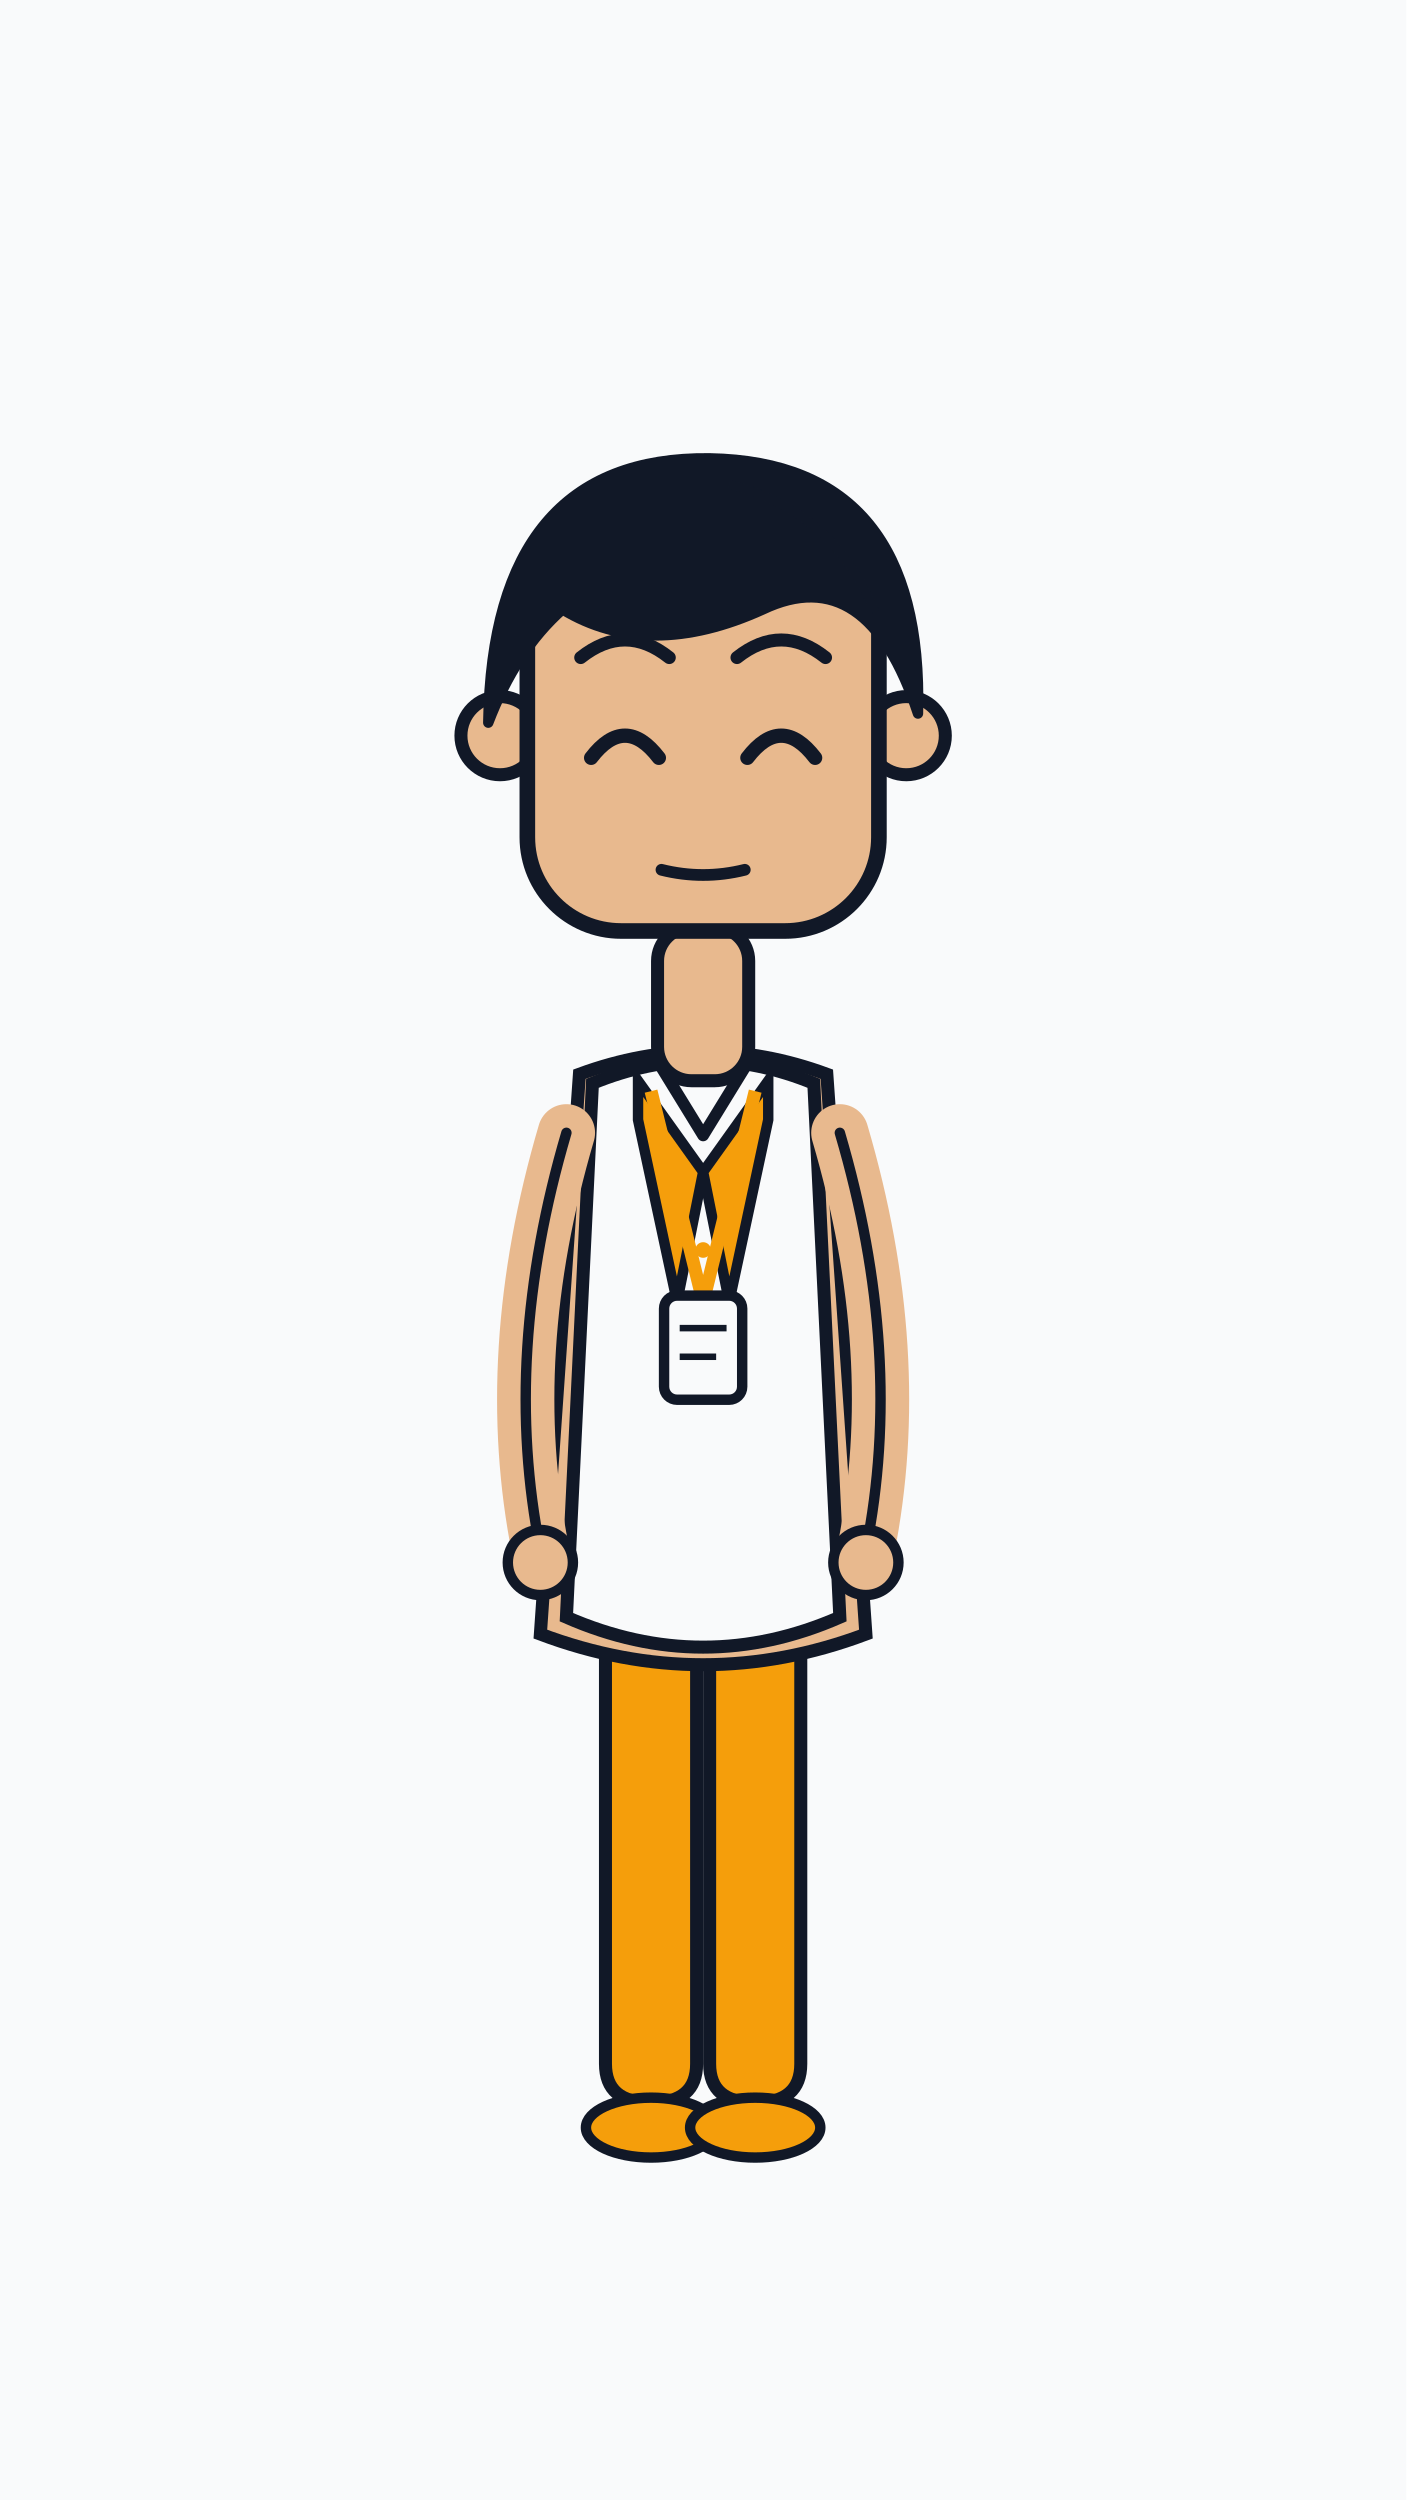
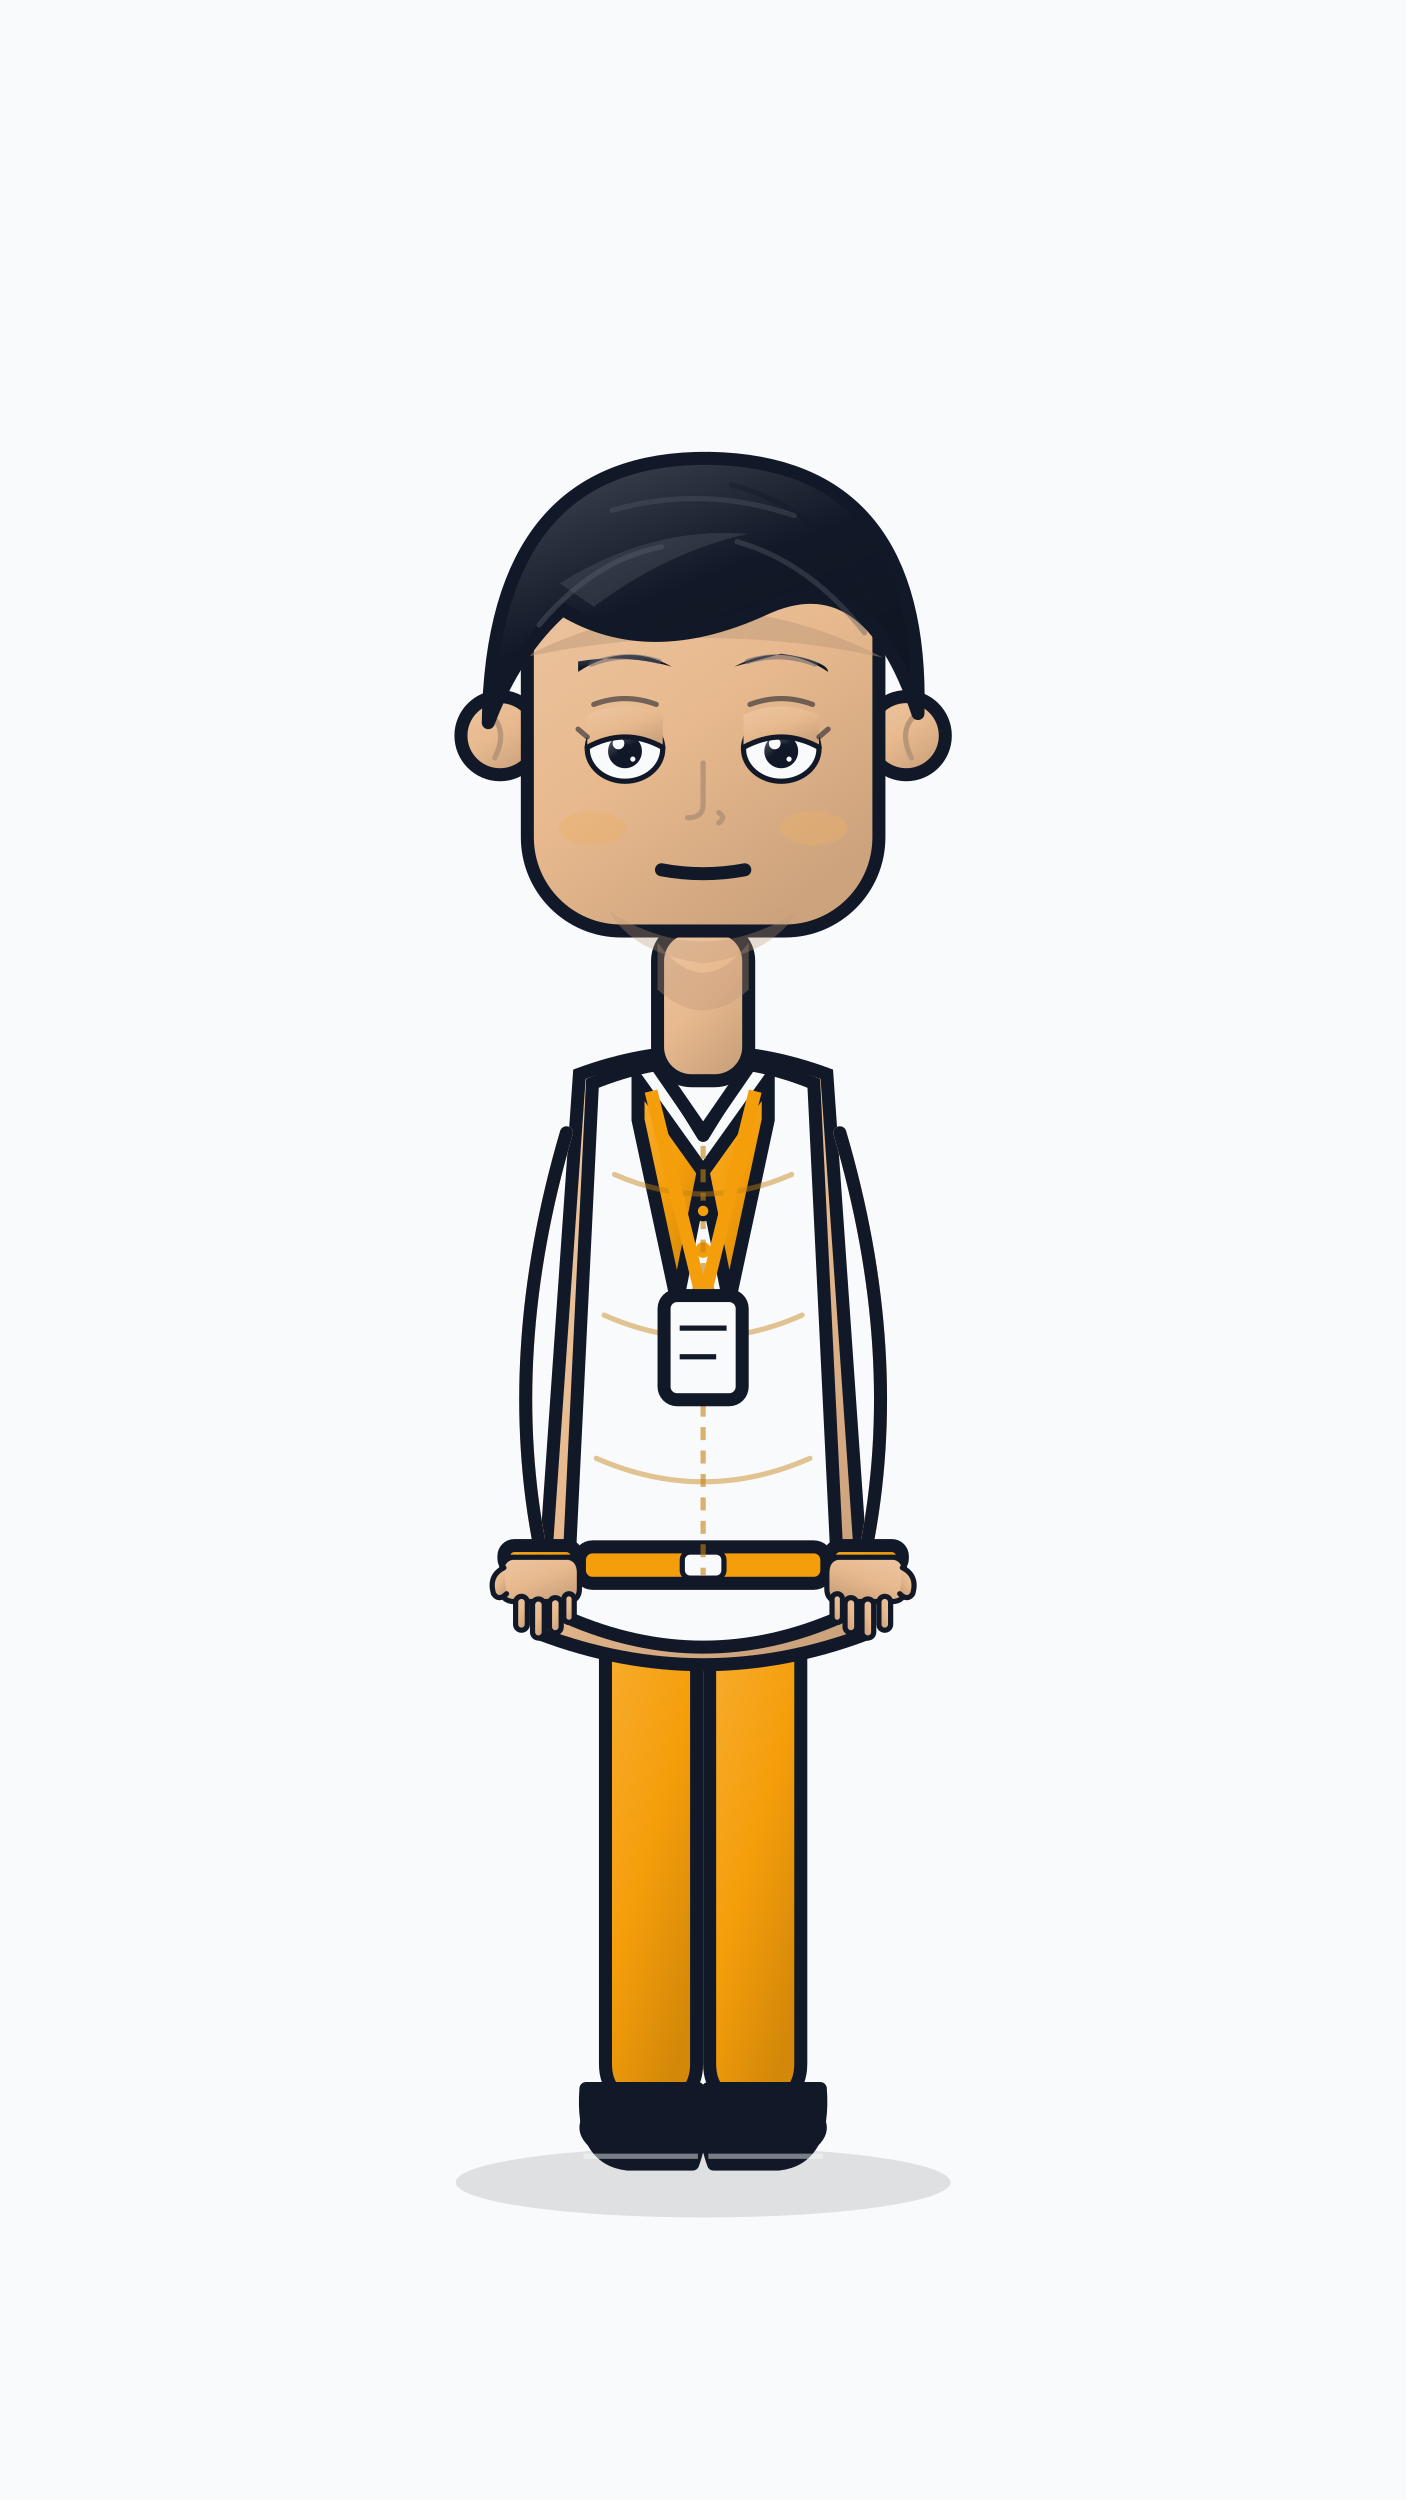
<svg xmlns="http://www.w3.org/2000/svg" width="1080" height="1920" viewBox="0 0 1080 1920">
  <g id="preview-background">
    <rect width="1080" height="1920" fill="#F9FAFB" />
  </g>
  <g id="character">
+     <defs>
+       <linearGradient id="grad-skin-creator-01-candidate-02" x1="0" y1="0" x2="0.65" y2="1">
+         <stop offset="0%" stop-color="#ECC6A2" />
+         <stop offset="55%" stop-color="#E8B98E" />
+         <stop offset="100%" stop-color="#CCA37D" />
+       </linearGradient>
+       <linearGradient id="grad-hair-creator-01-candidate-02" x1="0" y1="0" x2="0.65" y2="1">
+         <stop offset="0%" stop-color="#454B57" />
+         <stop offset="55%" stop-color="#111827" />
+         <stop offset="100%" stop-color="#0F1623" />
+       </linearGradient>
+       <linearGradient id="grad-outfit-creator-01-candidate-02" x1="0" y1="0" x2="0.65" y2="1">
+         <stop offset="0%" stop-color="#F7AE32" />
+         <stop offset="55%" stop-color="#F59E0B" />
+         <stop offset="100%" stop-color="#D38809" />
+       </linearGradient>
+       <linearGradient id="grad-iris-creator-01-candidate-02" x1="0" y1="0" x2="0.65" y2="1">
+         <stop offset="0%" stop-color="#646973" />
+         <stop offset="55%" stop-color="#111827" />
+         <stop offset="100%" stop-color="#111827" />
+       </linearGradient>
+     </defs>
+     <g id="ground_shadow">
+       <ellipse cx="540" cy="1676" rx="190" ry="27" fill="#111827" opacity="0.12" />
+     </g>
    <g id="body">
-       <path d="M465 1240 L465 1585 Q465 1615 500 1615 Q535 1615 535 1585 L535 1240 Z" fill="#F59E0B" stroke="#111827" stroke-width="10" />
-       <path d="M545 1240 L545 1585 Q545 1615 580 1615 Q615 1615 615 1585 L615 1240 Z" fill="#F59E0B" stroke="#111827" stroke-width="10" />
-       <ellipse cx="500" cy="1634" rx="50" ry="23" fill="#F59E0B" stroke="#111827" stroke-width="8" />
-       <ellipse cx="580" cy="1634" rx="50" ry="23" fill="#F59E0B" stroke="#111827" stroke-width="8" />
-       <path d="M445 825 Q540 790 635 825 L665 1255 Q540 1302 415 1255 Z" fill="#E8B98E" stroke="#111827" stroke-width="10" />
+       <path d="M465 1240 L465 1585 Q465 1615 500 1615 Q535 1615 535 1585 L535 1240 Z" fill="url(#grad-outfit-creator-01-candidate-02)" stroke="#111827" stroke-width="10" />
+       <path d="M545 1240 L545 1585 Q545 1615 580 1615 Q615 1615 615 1585 L615 1240 Z" fill="url(#grad-outfit-creator-01-candidate-02)" stroke="#111827" stroke-width="10" />
+       <ellipse cx="500" cy="1634" rx="50" ry="23" fill="#F59E0B" stroke="#111827" stroke-width="10" />
+       <ellipse cx="580" cy="1634" rx="50" ry="23" fill="#F59E0B" stroke="#111827" stroke-width="10" />
+       <path d="M445 825 Q540 790 635 825 L665 1255 Q540 1302 415 1255 Z" fill="url(#grad-skin-creator-01-candidate-02)" stroke="#111827" stroke-width="10" />
+     </g>
+     <g id="shoes">
+       <path d="M450 1604 Q446 1658 482 1662 L532 1662 Q542 1634 536 1604 Z" fill="#111827" stroke="#111827" stroke-width="10" stroke-linejoin="round" />
+       <path d="M544 1604 Q538 1634 548 1662 L598 1662 Q634 1658 630 1604 Z" fill="#111827" stroke="#111827" stroke-width="10" stroke-linejoin="round" />
+       <path d="M448 1656 L536 1656" fill="none" stroke="#F9FAFB" stroke-width="4" opacity="0.45" />
+       <path d="M544 1656 L632 1656" fill="none" stroke="#F9FAFB" stroke-width="4" opacity="0.45" />
    </g>
    <g id="outfit">
      <path d="M455 832 Q540 797 625 832 L645 1242 Q540 1288 435 1242 Z" fill="#F9FAFB" stroke="#111827" stroke-width="10" />
-       <path d="M505 815 L540 872 L575 815" fill="none" stroke="#111827" stroke-width="9" stroke-linejoin="round" />
-       <path d="M490 830 L540 900 L520 1000 L490 860 Z" fill="#F59E0B" stroke="#111827" stroke-width="8" />
-       <path d="M590 830 L540 900 L560 1000 L590 860 Z" fill="#F59E0B" stroke="#111827" stroke-width="8" />
+       <path d="M505 815 L540 872 L575 815" fill="none" stroke="#111827" stroke-width="10" stroke-linejoin="round" />
+       <path d="M490 830 L540 900 L520 1000 L490 860 Z" fill="url(#grad-outfit-creator-01-candidate-02)" stroke="#111827" stroke-width="10" />
+       <path d="M590 830 L540 900 L560 1000 L590 860 Z" fill="url(#grad-outfit-creator-01-candidate-02)" stroke="#111827" stroke-width="10" />
      <circle cx="540" cy="960" r="6" fill="#F59E0B" />
      <circle cx="540" cy="1020" r="6" fill="#F59E0B" />
    </g>
+     <g id="folds">
+       <path d="M472 902 Q540 932 608 902" fill="none" stroke="#C38111" stroke-width="4" opacity="0.45" stroke-linecap="round" />
+       <path d="M464 1010 Q540 1044 616 1010" fill="none" stroke="#C38111" stroke-width="4" opacity="0.45" stroke-linecap="round" />
+       <path d="M458 1120 Q540 1156 622 1120" fill="none" stroke="#C38111" stroke-width="4" opacity="0.45" stroke-linecap="round" />
+       <path d="M470 1200 Q540 1228 610 1200" fill="none" stroke="#C38111" stroke-width="4" opacity="0.45" stroke-linecap="round" />
+     </g>
+     <g id="belt">
+       <rect x="445" y="1188" width="190" height="28" rx="10" fill="#F59E0B" stroke="#111827" stroke-width="10" />
+       <rect x="524" y="1192" width="32" height="20" rx="6" fill="#F9FAFB" stroke="#111827" stroke-width="4" />
+     </g>
+     <g id="collar">
+       <path d="M500 812 L540 870 L580 812 L560 800 Q540 818 520 800 Z" fill="#F9FAFB" stroke="#111827" stroke-width="10" stroke-linejoin="round" />
+     </g>
+     <g id="placket">
+       <path d="M540 880 L540 1210" fill="none" stroke="#C38111" stroke-width="4" stroke-dasharray="10 8" opacity="0.60" />
+       <circle cx="540" cy="930" r="6" fill="#F59E0B" stroke="#111827" stroke-width="4" />
+       <circle cx="540" cy="990" r="6" fill="#F59E0B" stroke="#111827" stroke-width="4" />
+       <circle cx="540" cy="1050" r="6" fill="#F59E0B" stroke="#111827" stroke-width="4" />
+     </g>
    <g id="arms">
-       <path d="M435 870 Q385 1040 415 1190" fill="none" stroke="#E8B98E" stroke-width="44" stroke-linecap="round" />
-       <path d="M435 870 Q385 1040 415 1190" fill="none" stroke="#111827" stroke-width="8" stroke-linecap="round" />
-       <circle cx="415" cy="1200" r="25" fill="#E8B98E" stroke="#111827" stroke-width="8" />
-       <path d="M645 870 Q695 1040 665 1190" fill="none" stroke="#E8B98E" stroke-width="44" stroke-linecap="round" />
-       <path d="M645 870 Q695 1040 665 1190" fill="none" stroke="#111827" stroke-width="8" stroke-linecap="round" />
-       <circle cx="665" cy="1200" r="25" fill="#E8B98E" stroke="#111827" stroke-width="8" />
+       <path d="M435 870 Q385 1040 415 1190" fill="none" stroke="#E8B98E" stroke-width="10" stroke-linecap="round" />
+       <path d="M435 870 Q385 1040 415 1190" fill="none" stroke="#111827" stroke-width="10" stroke-linecap="round" />
+       <path d="M645 870 Q695 1040 665 1190" fill="none" stroke="#E8B98E" stroke-width="10" stroke-linecap="round" />
+       <path d="M645 870 Q695 1040 665 1190" fill="none" stroke="#111827" stroke-width="10" stroke-linecap="round" />
+     </g>
+     <g id="cuffs">
+       <g transform="translate(415,1196)">
+         <rect x="-28" y="-9" width="56" height="18" rx="8" fill="url(#grad-outfit-creator-01-candidate-02)" stroke="#111827" stroke-width="10" />
+       </g>
+       <g transform="translate(665,1196) rotate(0)">
+         <rect x="-28" y="-9" width="56" height="18" rx="8" fill="url(#grad-outfit-creator-01-candidate-02)" stroke="#111827" stroke-width="10" />
+       </g>
+     </g>
+     <g id="hands">
+       <g transform="translate(415,1200)">
+         <path d="M-22 -4 Q-30 -2 -30 8 L-30 20 Q-30 30 -20 30 L20 30 Q30 30 30 20 L30 8 Q30 -2 22 -4 Z" fill="url(#grad-skin-creator-01-candidate-02)" stroke="#111827" stroke-width="4" stroke-linejoin="round" />
+         <rect x="-19" y="26" width="9" height="26" rx="4.5" fill="url(#grad-skin-creator-01-candidate-02)" stroke="#111827" stroke-width="4" />
+         <rect x="-6" y="28" width="9" height="30" rx="4.5" fill="url(#grad-skin-creator-01-candidate-02)" stroke="#111827" stroke-width="4" />
+         <rect x="7" y="27" width="9" height="27" rx="4.5" fill="url(#grad-skin-creator-01-candidate-02)" stroke="#111827" stroke-width="4" />
+         <rect x="18" y="24" width="8" height="22" rx="4" fill="url(#grad-skin-creator-01-candidate-02)" stroke="#111827" stroke-width="4" />
+         <path d="M-28 4 Q-40 10 -36 24 Q-32 30 -26 24" fill="url(#grad-skin-creator-01-candidate-02)" stroke="#111827" stroke-width="4" stroke-linecap="round" />
+       </g>
+       <g transform="translate(665,1200) rotate(0) scale(-1,1)">
+         <path d="M-22 -4 Q-30 -2 -30 8 L-30 20 Q-30 30 -20 30 L20 30 Q30 30 30 20 L30 8 Q30 -2 22 -4 Z" fill="url(#grad-skin-creator-01-candidate-02)" stroke="#111827" stroke-width="4" stroke-linejoin="round" />
+         <rect x="-19" y="26" width="9" height="26" rx="4.5" fill="url(#grad-skin-creator-01-candidate-02)" stroke="#111827" stroke-width="4" />
+         <rect x="-6" y="28" width="9" height="30" rx="4.5" fill="url(#grad-skin-creator-01-candidate-02)" stroke="#111827" stroke-width="4" />
+         <rect x="7" y="27" width="9" height="27" rx="4.5" fill="url(#grad-skin-creator-01-candidate-02)" stroke="#111827" stroke-width="4" />
+         <rect x="18" y="24" width="8" height="22" rx="4" fill="url(#grad-skin-creator-01-candidate-02)" stroke="#111827" stroke-width="4" />
+         <path d="M-28 4 Q-40 10 -36 24 Q-32 30 -26 24" fill="url(#grad-skin-creator-01-candidate-02)" stroke="#111827" stroke-width="4" stroke-linecap="round" />
+       </g>
    </g>
    <g id="neck">
-       <rect x="505" y="712" width="70" height="118" rx="26" fill="#E8B98E" stroke="#111827" stroke-width="10" />
+       <rect x="505" y="712" width="70" height="118" rx="26" fill="url(#grad-skin-creator-01-candidate-02)" stroke="#111827" stroke-width="10" />
+       <path d="M505 724 Q540 770 575 724 L575 760 Q540 792 505 760 Z" fill="#B99677" opacity="0.35" />
    </g>
    <g id="head">
-       <circle cx="384" cy="565" r="30" fill="#E8B98E" stroke="#111827" stroke-width="10" />
-       <circle cx="696" cy="565" r="30" fill="#E8B98E" stroke="#111827" stroke-width="10" />
-       <rect x="405" y="405" width="270" height="310" rx="72" fill="#E8B98E" stroke="#111827" stroke-width="12" />
+       <circle cx="384" cy="565" r="30" fill="url(#grad-skin-creator-01-candidate-02)" stroke="#111827" stroke-width="10" />
+       <circle cx="696" cy="565" r="30" fill="url(#grad-skin-creator-01-candidate-02)" stroke="#111827" stroke-width="10" />
+       <rect x="405" y="405" width="270" height="310" rx="72" fill="url(#grad-skin-creator-01-candidate-02)" stroke="#111827" stroke-width="10" />
+     </g>
+     <g id="ears">
+       <path d="M378 550 Q390 562 380 582" fill="none" stroke="#B99677" stroke-width="4" stroke-linecap="round" />
+       <path d="M702 550 Q690 562 700 582" fill="none" stroke="#B99677" stroke-width="4" stroke-linecap="round" />
+     </g>
+     <g id="jaw_shadow">
+       <path d="M468 700 Q540 746 612 700 Q594 732 540 740 Q486 732 468 700 Z" fill="#B99677" opacity="0.32" />
+     </g>
+     <g id="hairline_shadow">
+       <path d="M402 505 Q470 470 540 468 Q610 470 678 505 Q610 490 540 490 Q470 490 402 505 Z" fill="#B99677" opacity="0.45" />
    </g>
    <g id="hair">
-       <path d="M375 555 Q378 350 545 352 Q710 355 705 548 Q666 430 586 468 Q498 508 432 468 Q396 500 375 555 Z" fill="#111827" stroke="#111827" stroke-width="8" stroke-linejoin="round" />
-       <path d="M560 372 Q640 392 672 470" fill="none" stroke="#111827" stroke-width="7" opacity="0.4" />
+       <path d="M375 555 Q378 350 545 352 Q710 355 705 548 Q666 430 586 468 Q498 508 432 468 Q396 500 375 555 Z" fill="url(#grad-hair-creator-01-candidate-02)" stroke="#111827" stroke-width="10" stroke-linejoin="round" />
+       <path d="M560 372 Q640 392 672 470" fill="none" stroke="#111827" stroke-width="4" opacity="0.4" />
+     </g>
+     <g id="hair_strands">
+       <path d="M414 480 Q456 430 508 420" fill="none" stroke="#575C67" stroke-width="4" opacity="0.45" stroke-linecap="round" />
+       <path d="M566 416 Q622 432 664 486" fill="none" stroke="#575C67" stroke-width="4" opacity="0.40" stroke-linecap="round" />
+       <path d="M470 392 Q540 372 610 396" fill="none" stroke="#575C67" stroke-width="4" opacity="0.35" stroke-linecap="round" />
+     </g>
+     <g id="hair_highlight">
+       <path d="M430 448 Q500 404 574 410 Q512 424 456 466 Z" fill="#575C67" opacity="0.35" />
    </g>
    <g id="brows">
-       <path d="M446 505 Q480 478 514 505" fill="none" stroke="#111827" stroke-width="10" stroke-linecap="round" />
-       <path d="M566 505 Q600 478 634 505" fill="none" stroke="#111827" stroke-width="10" stroke-linecap="round" />
+       <path d="M444 516 Q480 492 516 512 Q480 502 444 508 Z" fill="url(#grad-hair-creator-01-candidate-02)" />
+       <path d="M564 512 Q600 492 636 516 Q636 508 600 502 Z" fill="url(#grad-hair-creator-01-candidate-02)" />
+     </g>
+     <g id="brow_detail">
+       <path d="M454 510 Q480 500 506 508" fill="none" stroke="#575C67" stroke-width="4" opacity="0.5" stroke-linecap="round" />
+       <path d="M574 508 Q600 500 626 510" fill="none" stroke="#575C67" stroke-width="4" opacity="0.5" stroke-linecap="round" />
    </g>
    <g id="eyes">
-       <path d="M454 582 Q480 548 506 582" fill="none" stroke="#111827" stroke-width="11" stroke-linecap="round" />
-       <path d="M574 582 Q600 548 626 582" fill="none" stroke="#111827" stroke-width="11" stroke-linecap="round" />
+       <ellipse cx="480" cy="575" rx="29" ry="25" fill="#F9FAFB" stroke="#111827" stroke-width="4" />
+       <ellipse cx="600" cy="575" rx="29" ry="25" fill="#F9FAFB" stroke="#111827" stroke-width="4" />
+     </g>
+     <g id="iris">
+       <circle cx="480" cy="577" r="13" fill="url(#grad-iris-creator-01-candidate-02)" />
+       <circle cx="600" cy="577" r="13" fill="url(#grad-iris-creator-01-candidate-02)" />
+     </g>
+     <g id="pupils">
+       <circle cx="480" cy="577" r="6" fill="#111827" />
+       <circle cx="600" cy="577" r="6" fill="#111827" />
+     </g>
+     <g id="eye_highlights">
+       <circle cx="475" cy="571" r="4.5" fill="#F9FAFB" />
+       <circle cx="486" cy="583" r="2" fill="#F9FAFB" />
+       <circle cx="595" cy="571" r="4.5" fill="#F9FAFB" />
+       <circle cx="606" cy="583" r="2" fill="#F9FAFB" />
+     </g>
+     <g id="eyelids">
+       <path d="M451 574 Q480 558 509 574 L509 549 Q480 536 451 549 Z" fill="url(#grad-skin-creator-01-candidate-02)" />
+       <path d="M571 574 Q600 558 629 574 L629 549 Q600 536 571 549 Z" fill="url(#grad-skin-creator-01-candidate-02)" />
+       <path d="M451 574 Q480 558 509 574" fill="none" stroke="#111827" stroke-width="4" stroke-linecap="round" />
+       <path d="M571 574 Q600 558 629 574" fill="none" stroke="#111827" stroke-width="4" stroke-linecap="round" />
+     </g>
+     <g id="lashes">
+       <path d="M456 541 Q480 532 504 541" fill="none" stroke="#111827" stroke-width="4" opacity="0.55" stroke-linecap="round" />
+       <path d="M576 541 Q600 532 624 541" fill="none" stroke="#111827" stroke-width="4" opacity="0.55" stroke-linecap="round" />
+       <path d="M451 566 L444 560" fill="none" stroke="#111827" stroke-width="4" opacity="0.55" stroke-linecap="round" />
+       <path d="M629 566 L636 560" fill="none" stroke="#111827" stroke-width="4" opacity="0.55" stroke-linecap="round" />
+     </g>
+     <g id="nose">
+       <path d="M540 586 L540 618 Q540 628 528 628" fill="none" stroke="#B99677" stroke-width="4" stroke-linecap="round" />
+       <path d="M552 624 Q558 628 552 632" fill="none" stroke="#B99677" stroke-width="4" stroke-linecap="round" />
+     </g>
+     <g id="blush">
+       <ellipse cx="455" cy="636" rx="26" ry="13" fill="#EDB060" opacity="0.35" />
+       <ellipse cx="625" cy="636" rx="26" ry="13" fill="#EDB060" opacity="0.35" />
    </g>
    <g id="mouth">
-       <path d="M508 668 Q540 676 572 668" fill="none" stroke="#111827" stroke-width="9" stroke-linecap="round" />
+       <path d="M508 668 Q540 674 572 668" fill="none" stroke="#111827" stroke-width="10" stroke-linecap="round" />
    </g>
    <g id="accessory">
      <path d="M500 838 L540 1000 L580 838" fill="none" stroke="#F59E0B" stroke-width="10" />
-       <rect x="510" y="995" width="60" height="80" rx="10" fill="#F9FAFB" stroke="#111827" stroke-width="8" />
-       <path d="M522 1020 L558 1020 M522 1042 L550 1042" stroke="#111827" stroke-width="5" />
+       <rect x="510" y="995" width="60" height="80" rx="10" fill="#F9FAFB" stroke="#111827" stroke-width="10" />
+       <path d="M522 1020 L558 1020 M522 1042 L550 1042" stroke="#111827" stroke-width="4" />
    </g>
  </g>
</svg>
